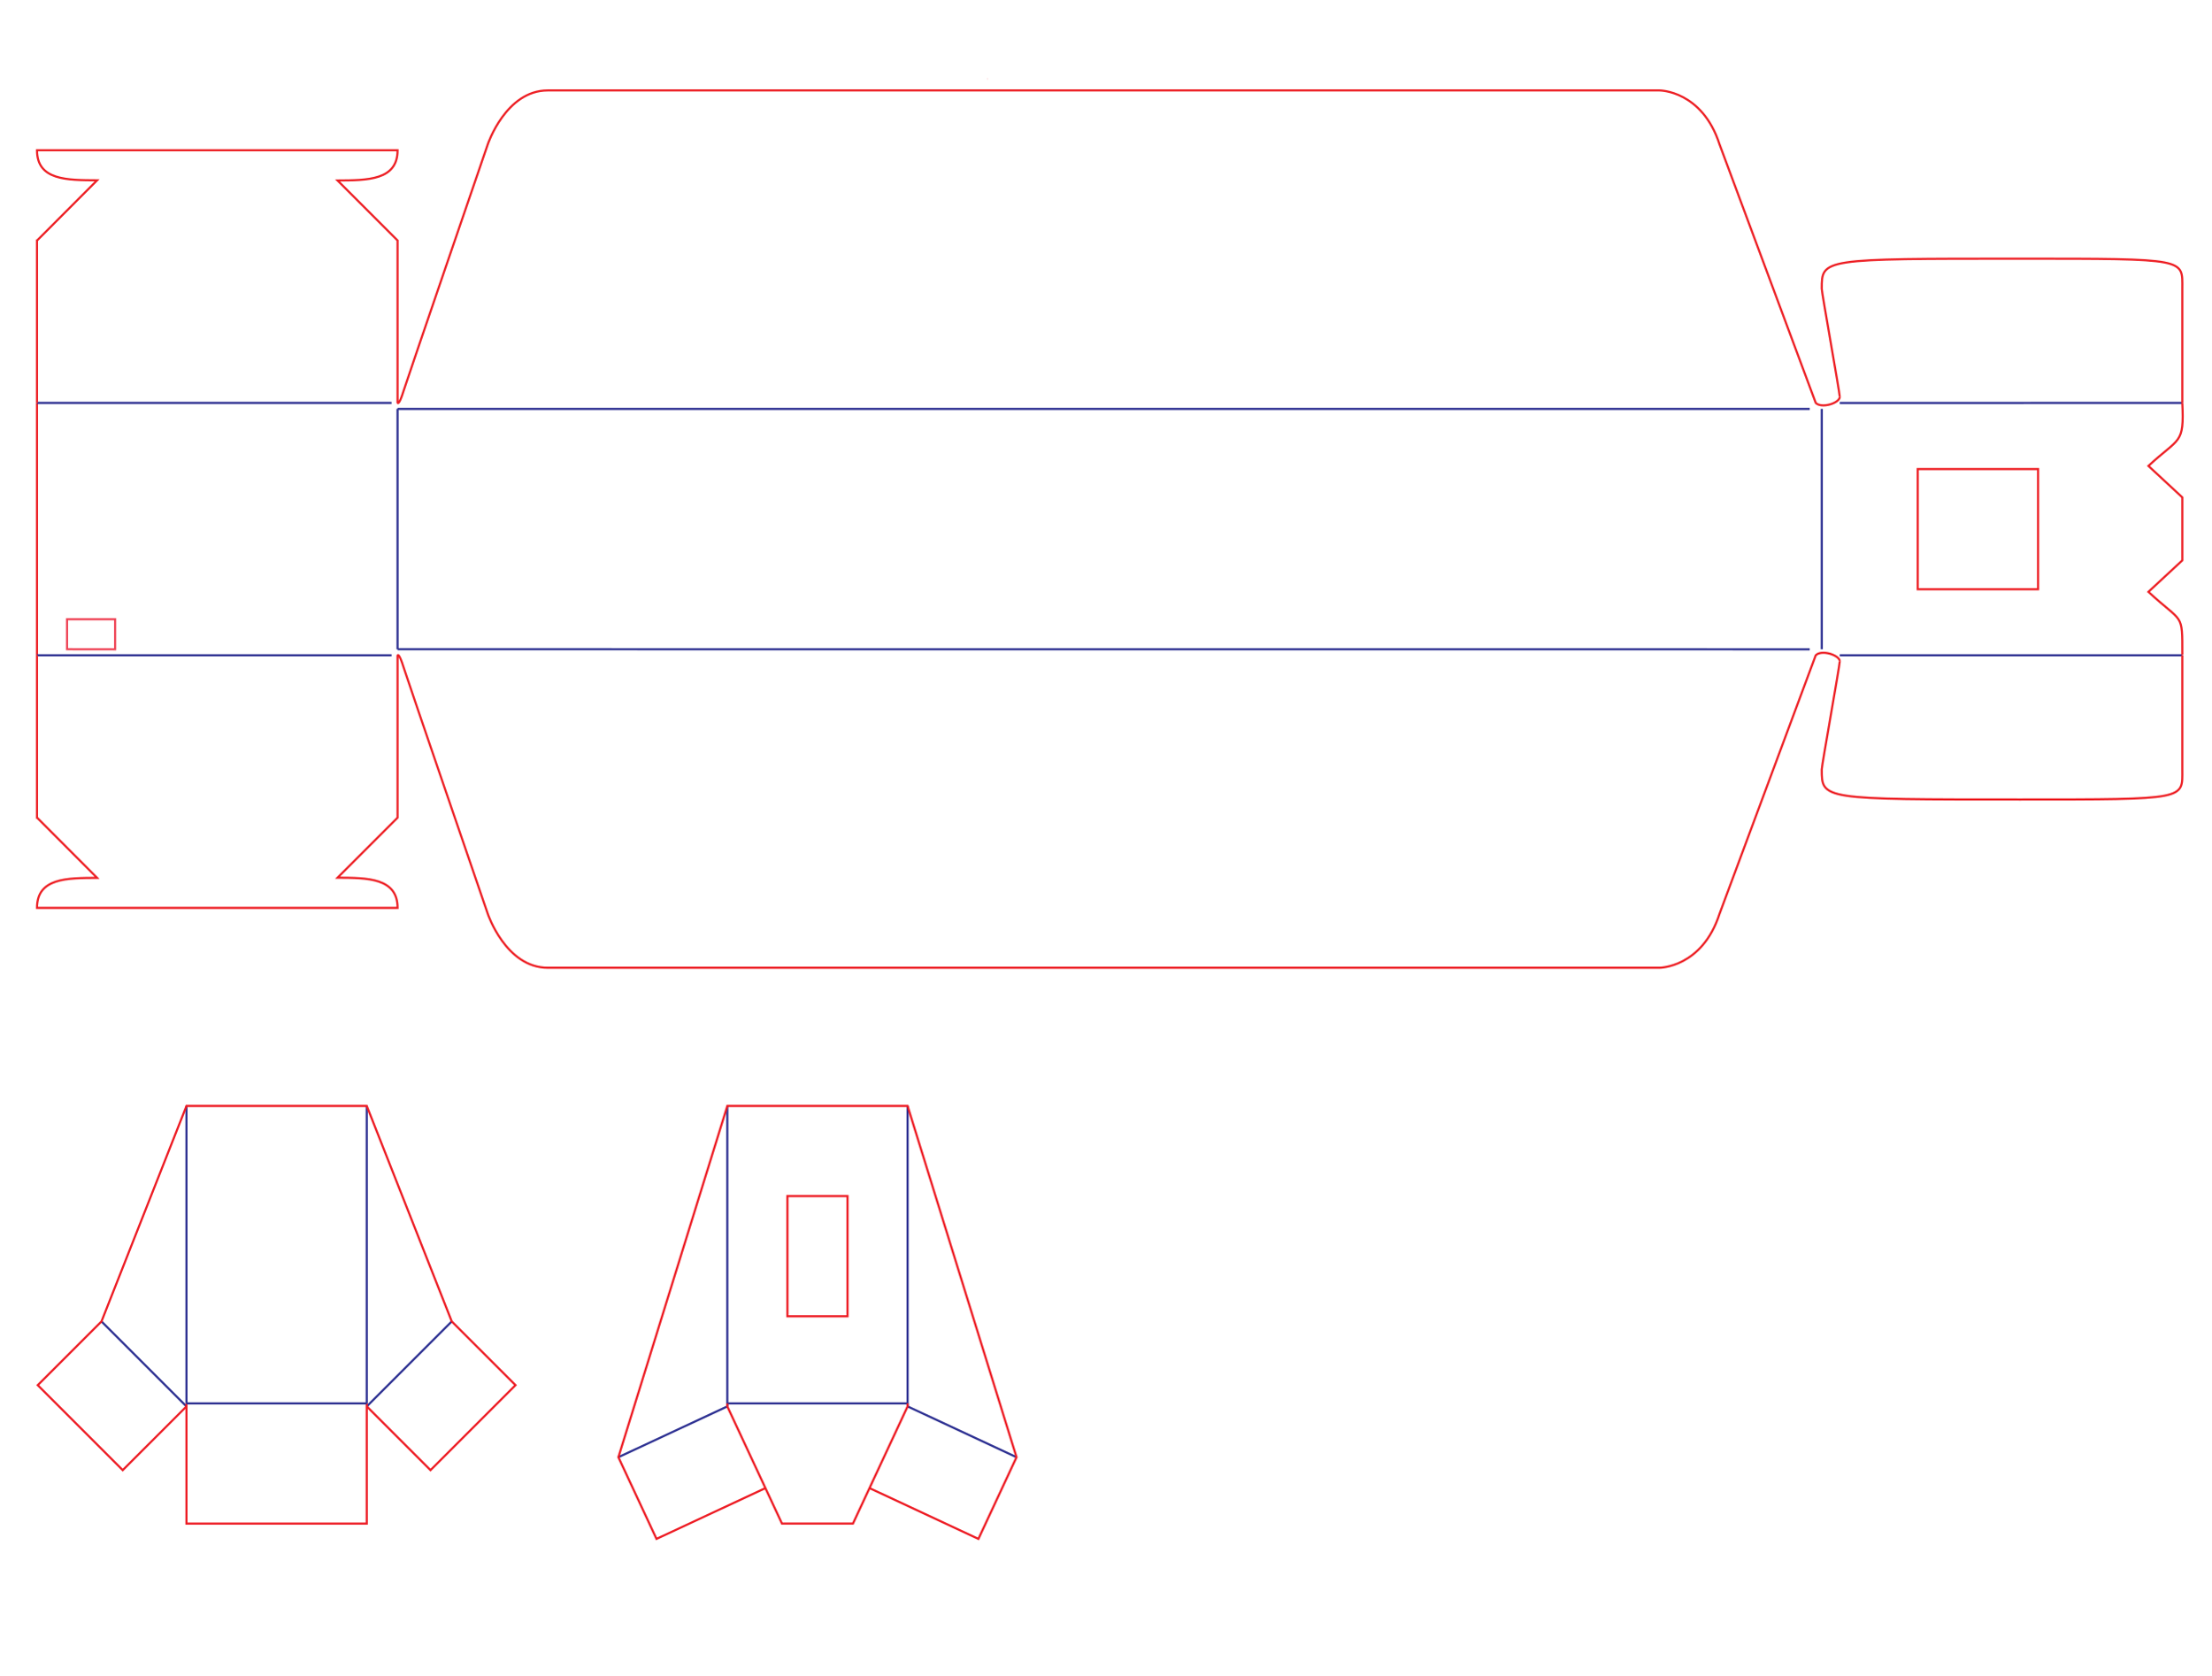
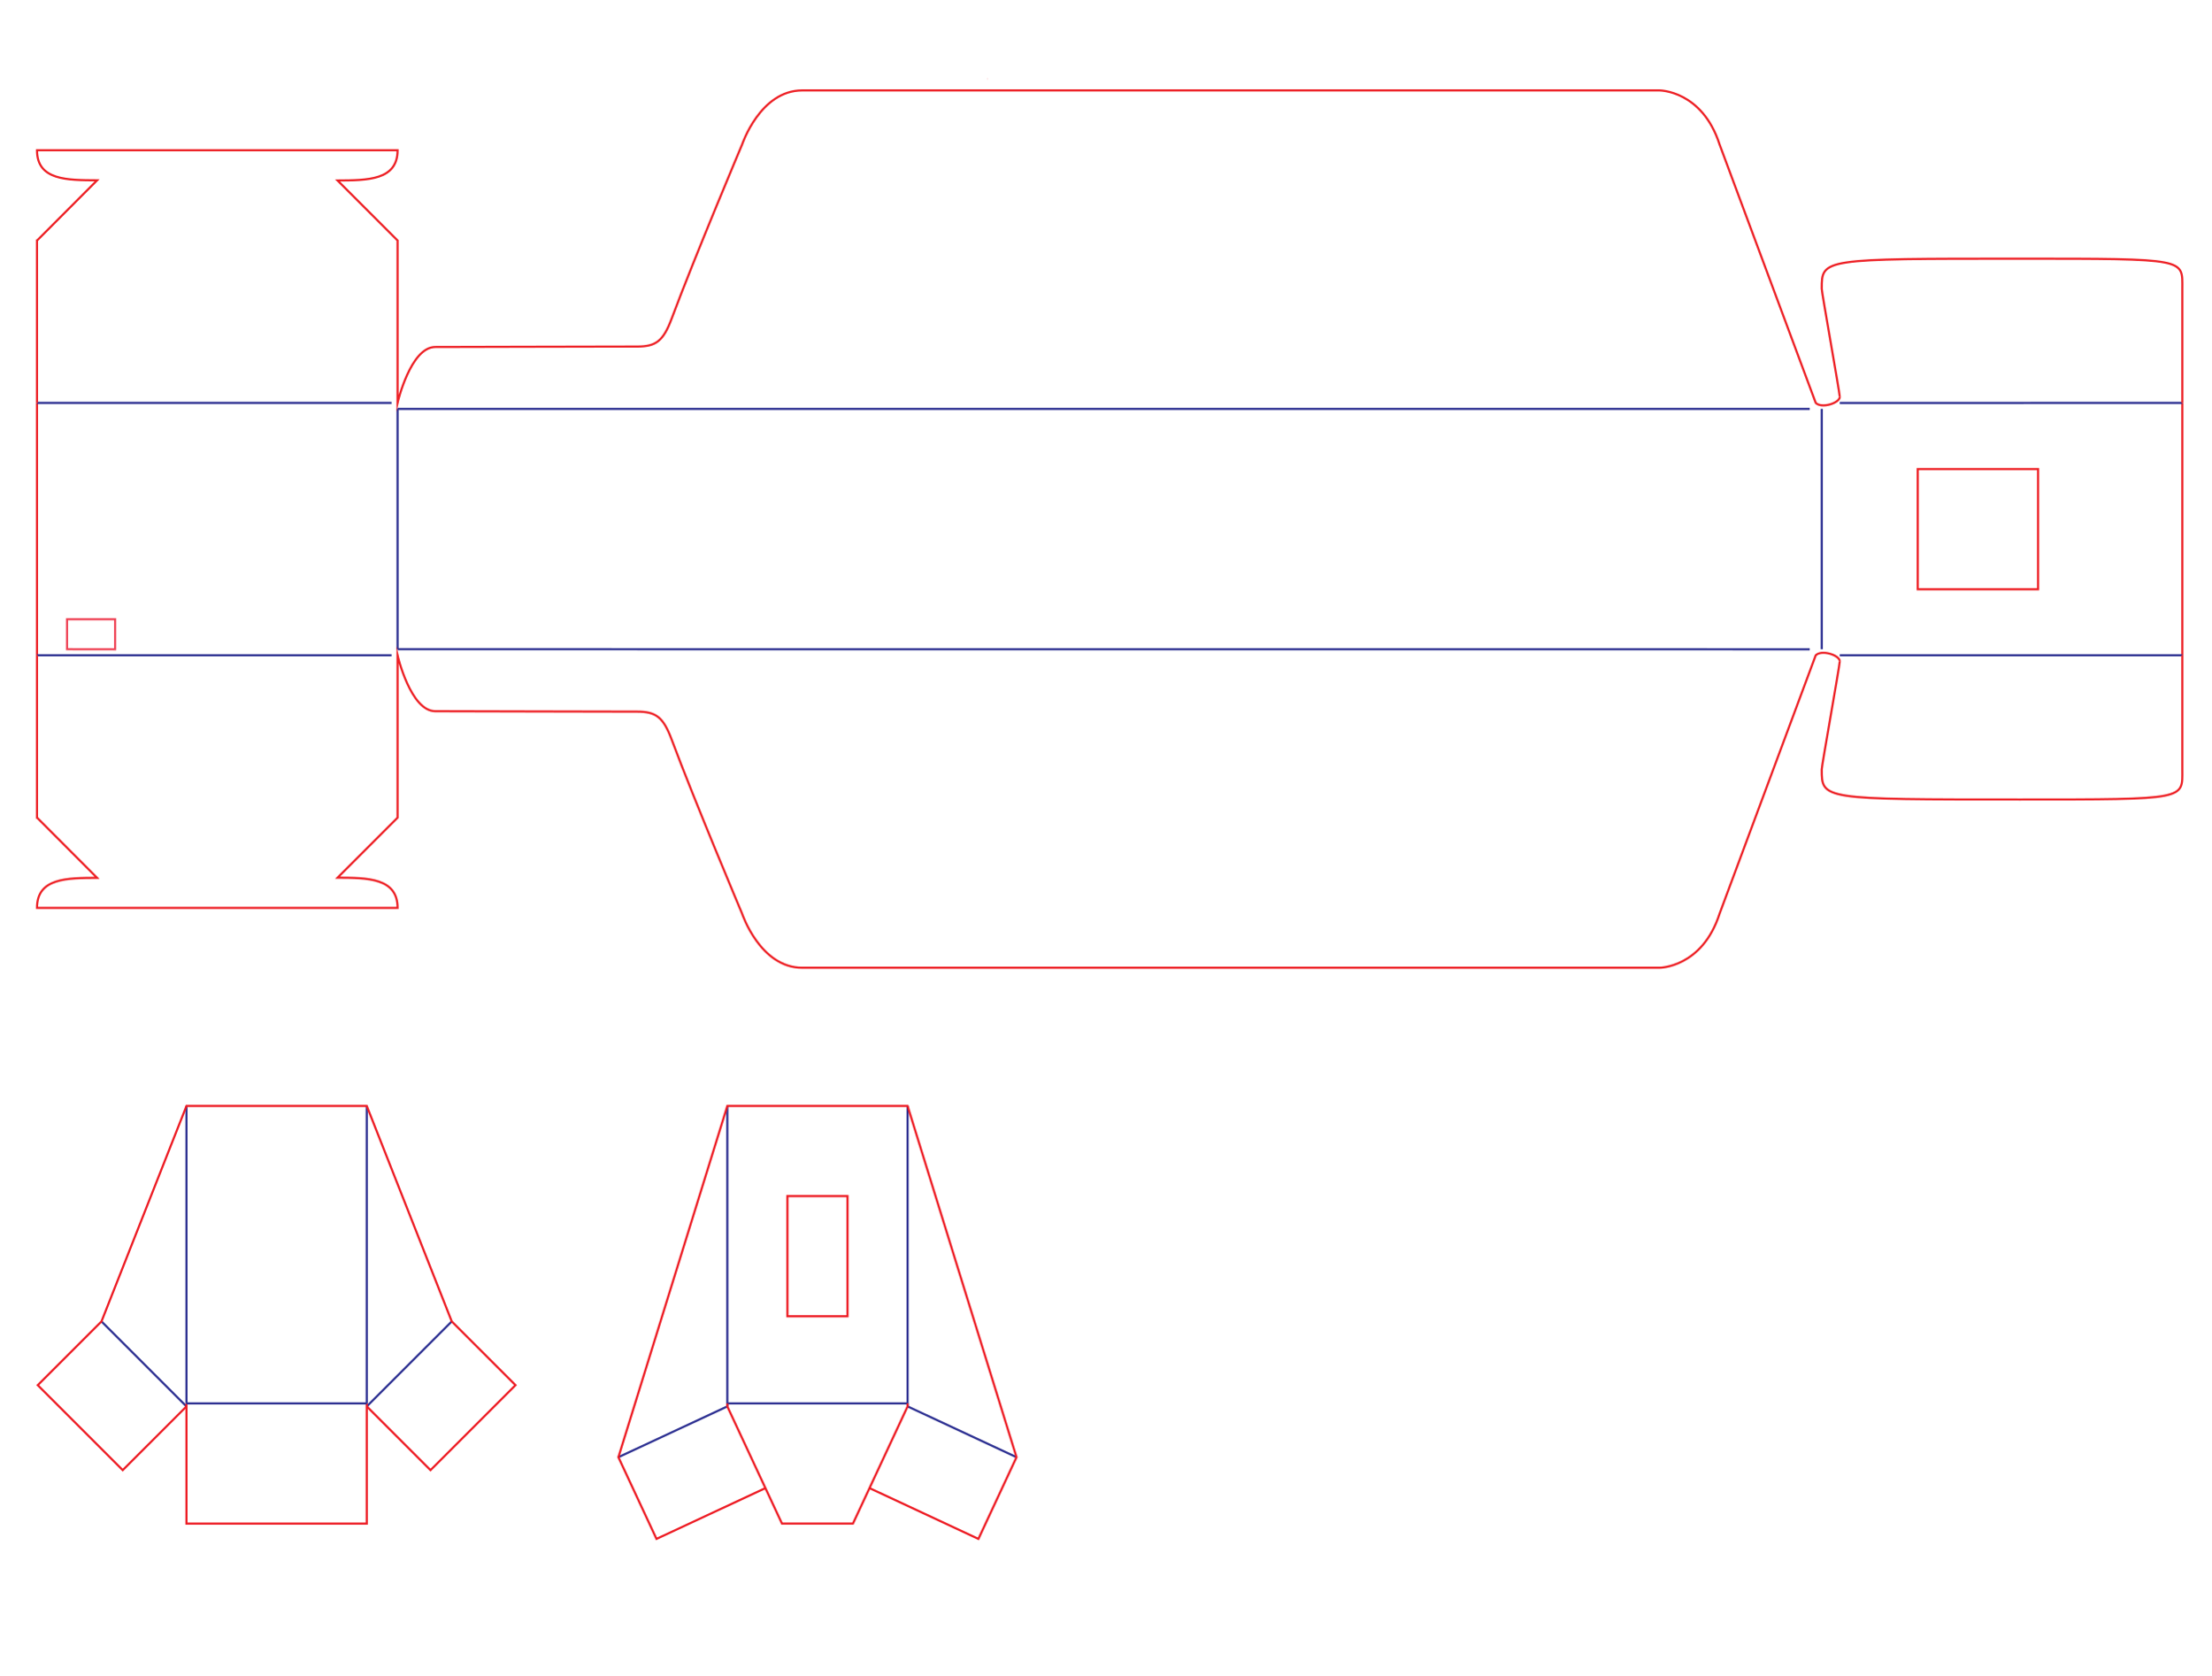
- <svg xmlns="http://www.w3.org/2000/svg" version="1.1" x="0px" y="0px" width="1043px" height="790.5px" viewBox="0 0 1043 790.5" enable-background="new 0 0 1043 790.5" xml:space="preserve" id="svg12687">
-   <defs id="defs12795" />
+ <svg xmlns="http://www.w3.org/2000/svg" version="1.1" x="0px" y="0px" width="1043px" height="790.5px" viewBox="0 0 1043 790.5" enable-background="new 0 0 1043 790.5" xml:space="preserve" id="svg2">
+   <defs id="defs110" />
  <g id="Layer_1">
-     <g id="g12690">
-       <path fill="none" stroke="#ED2025" stroke-miterlimit="10" d="M187.531,309.067" id="path12692" />
-       <path fill="none" stroke="#ED2025" stroke-miterlimit="10" d="M187.531,190.045" id="path12694" />
-       <line fill="none" stroke="#ED2025" stroke-miterlimit="10" x1="17.449" y1="309.103" x2="17.449" y2="190.045" id="line12696" />
-       <path fill="none" stroke="#ED2025" stroke-miterlimit="10" d="M187.531,192.88" id="path12698" />
-       <line fill="none" stroke="#ED2025" stroke-miterlimit="10" x1="187.531" y1="306.233" x2="187.529" y2="306.233" id="line12700" />
-       <path fill="none" stroke="#ED2025" stroke-miterlimit="10" d="M853.67,306.269" id="path12702" />
-       <path fill="none" stroke="#ED2025" stroke-miterlimit="10" d="M853.672,192.882" id="path12704" />
-       <path fill="none" stroke="#ED2025" stroke-miterlimit="10" d="M856.506,309.103" id="path12706" />
-       <path fill="none" stroke="#ED2025" stroke-miterlimit="10" d="M1020.64,190.082" id="path12710" />
-       <rect x="904.623" y="221.264" fill="none" stroke="#ED2025" stroke-miterlimit="10" width="56.762" height="56.692" id="rect12712" />
-       <line fill="none" stroke="#2E3192" stroke-miterlimit="10" x1="184.693" y1="309.103" x2="17.449" y2="309.103" id="line12714" />
-       <line fill="none" stroke="#2E3192" stroke-miterlimit="10" x1="17.449" y1="190.048" x2="184.693" y2="190.048" id="line12716" />
-       <line fill="none" stroke="#2E3192" stroke-miterlimit="10" x1="187.528" y1="192.882" x2="187.528" y2="306.269" id="line12718" />
-       <line fill="none" stroke="#2E3192" stroke-miterlimit="10" x1="853.672" y1="192.882" x2="187.529" y2="192.879" id="line12720" />
-       <line fill="none" stroke="#2E3192" stroke-miterlimit="10" x1="853.67" y1="306.269" x2="187.531" y2="306.233" id="line12722" />
-       <line fill="none" stroke="#2E3192" stroke-miterlimit="10" x1="859.347" y1="306.269" x2="859.347" y2="192.882" id="line12724" />
-       <path fill="none" stroke="#2E3192" stroke-miterlimit="10" d="M853.67,306.269" id="path12726" />
-       <path fill="none" stroke="#2E3192" stroke-miterlimit="10" d="M853.672,192.882" id="path12728" />
-       <line fill="none" stroke="#2E3192" stroke-miterlimit="10" x1="1029.419" y1="309.103" x2="867.844" y2="309.103" id="line12730" />
-       <line fill="none" stroke="#2E3192" stroke-miterlimit="10" x1="867.844" y1="190.08" x2="1029.419" y2="190.048" id="line12732" />
-       <g id="g12734">
-         <path fill="none" stroke="#ED2025" stroke-miterlimit="10" d="M1029.419,309.103c0,7.793,0,46.578,0,53.858     c0,14.174,2.835,14.174-76.535,14.174c-93.543,0-93.543,0-93.543-14.174c0-1.835,8.503-49.078,8.503-51.023" id="path12736" />
-         <path fill="none" stroke="#ED2025" stroke-miterlimit="10" d="M17.449,309.103l0.002,76.607h0.039l28.307,28.389     c-14.174,0.08-28.347,0-28.347,14.172h28.347h113.426h28.307c0-14.172-14.174-14.172-28.307-14.254l28.307-28.307v-76.535     c0,0,0.572-1.682,2.833,5.597c1.682,5.414,39.686,116.221,39.686,116.221s8.504,25.513,28.346,25.513     c20.244,0,133.21-0.001,524.411-0.001c0,0,20.115,0.002,28.348-25.512l45.354-121.89c2.833-2.834,11.338,0,11.338,2.835" id="path12738" />
+     <g id="g5">
+       <path fill="none" stroke="#ED2025" stroke-miterlimit="10" d="M187.531,309.067" id="path7" />
+       <path fill="none" stroke="#ED2025" stroke-miterlimit="10" d="M187.531,190.045" id="path9" />
+       <line fill="none" stroke="#ED2025" stroke-miterlimit="10" x1="17.449" y1="309.103" x2="17.449" y2="190.045" id="line11" />
+       <path fill="none" stroke="#ED2025" stroke-miterlimit="10" d="M187.531,192.88" id="path13" />
+       <line fill="none" stroke="#ED2025" stroke-miterlimit="10" x1="187.531" y1="306.233" x2="187.529" y2="306.233" id="line15" />
+       <path fill="none" stroke="#ED2025" stroke-miterlimit="10" d="M853.67,306.269" id="path17" />
+       <path fill="none" stroke="#ED2025" stroke-miterlimit="10" d="M853.672,192.882" id="path19" />
+       <path fill="none" stroke="#ED2025" stroke-miterlimit="10" d="M856.506,309.103" id="path21" />
+       <line fill="none" stroke="#ED2025" stroke-miterlimit="10" x1="1029.419" y1="190.048" x2="1029.419" y2="309.103" id="line23" />
+       <path fill="none" stroke="#ED2025" stroke-miterlimit="10" d="M1020.64,190.082" id="path25" />
+       <rect x="904.623" y="221.264" fill="none" stroke="#ED2025" stroke-miterlimit="10" width="56.762" height="56.692" id="rect27" />
+       <line fill="none" stroke="#2E3192" stroke-miterlimit="10" x1="184.693" y1="309.103" x2="17.449" y2="309.103" id="line29" />
+       <line fill="none" stroke="#2E3192" stroke-miterlimit="10" x1="17.449" y1="190.048" x2="184.693" y2="190.048" id="line31" />
+       <line fill="none" stroke="#2E3192" stroke-miterlimit="10" x1="187.528" y1="192.882" x2="187.528" y2="306.269" id="line33" />
+       <line fill="none" stroke="#2E3192" stroke-miterlimit="10" x1="853.672" y1="192.882" x2="187.529" y2="192.879" id="line35" />
+       <line fill="none" stroke="#2E3192" stroke-miterlimit="10" x1="853.67" y1="306.269" x2="187.531" y2="306.233" id="line37" />
+       <line fill="none" stroke="#2E3192" stroke-miterlimit="10" x1="859.347" y1="306.269" x2="859.347" y2="192.882" id="line39" />
+       <path fill="none" stroke="#2E3192" stroke-miterlimit="10" d="M853.67,306.269" id="path41" />
+       <path fill="none" stroke="#2E3192" stroke-miterlimit="10" d="M853.672,192.882" id="path43" />
+       <line fill="none" stroke="#2E3192" stroke-miterlimit="10" x1="1029.419" y1="309.103" x2="867.844" y2="309.103" id="line45" />
+       <line fill="none" stroke="#2E3192" stroke-miterlimit="10" x1="867.844" y1="190.08" x2="1029.419" y2="190.048" id="line47" />
+       <g id="g49">
+         <path fill="none" stroke="#ED2025" stroke-miterlimit="10" d="M1029.419,309.103c0,7.793,0,46.578,0,53.858     c0,14.174,2.835,14.174-76.535,14.174c-93.543,0-93.543,0-93.543-14.174c0-1.835,8.503-49.078,8.503-51.023" id="path51" />
+         <path stroke-miterlimit="10" d="m 17.449,309.103 0.002,76.607 0.039,0 28.307,28.389 c -14.174,0.08 -28.347,0 -28.347,14.172 l 28.347,0 113.426,0 28.307,0 c 0,-14.172 -14.174,-14.172 -28.307,-14.254 l 28.307,-28.307 0,-76.535 c 0,0 6.116,26.308 17.813,26.308 20.858,0 63.843,0.206 95.219,0.206 8.856,0 12.286,2.54 16.275,13.224 10.991,29.436 33.212,82.08 33.212,82.08 0,0 2.126,6.378 6.732,12.757 4.606,6.378 11.693,12.757 21.614,12.757 20.244,0 13.21,-10e-4 404.411,-10e-4 0,0 20.115,0.002 28.348,-25.512 l 45.354,-121.89 c 2.833,-2.834 11.338,0 11.338,2.835" id="path53" style="fill:none;stroke:#ed2025;stroke-miterlimit:10" />
      </g>
-       <polygon fill="none" stroke="#EF4557" stroke-miterlimit="10" points="54.301,306.269 54.301,292.096 31.624,292.096     31.622,306.234   " id="polygon12740" />
-       <g id="g12742">
-         <path fill="none" stroke="#ED2025" stroke-miterlimit="10" d="M1029.419,190.047c0-7.793,0-46.578,0-53.858     c0-14.174,2.835-14.174-76.535-14.174c-93.543,0-93.543,0-93.543,14.174c0,1.835,8.503,49.078,8.503,51.023" id="path12744" />
-         <path fill="none" stroke="#ED2025" stroke-miterlimit="10" d="M17.449,190.047l0.002-76.607h0.039l28.307-28.389     c-14.174-0.08-28.347,0-28.347-14.172h28.347h113.426h28.307c0,14.172-14.174,14.172-28.307,14.254l28.307,28.307v76.535     c0,0,0.572,1.682,2.833-5.597c1.682-5.414,39.686-116.221,39.686-116.221s8.504-25.513,28.346-25.513     c20.244,0,133.21,0.001,524.411,0.001c0,0,20.115-0.002,28.348,25.512l45.353,121.89c2.833,2.834,11.339,0,11.339-2.835" id="path12746" />
+       <polygon fill="none" stroke="#EF4557" stroke-miterlimit="10" points="54.301,306.269 54.301,292.096 31.624,292.096     31.622,306.234   " id="polygon55" />
+       <line fill="none" stroke="#ED1C24" x1="465.901" y1="37.164" x2="465.854" y2="37.164" id="line63" />
+       <g transform="matrix(1,0,0,-1,0,499.1501)" id="g49-0">
+         <path style="fill:none;stroke:#ed2025;stroke-miterlimit:10" stroke-miterlimit="10" d="m 1029.419,309.103 c 0,7.793 0,46.578 0,53.858 0,14.174 2.835,14.174 -76.535,14.174 -93.543,0 -93.543,0 -93.543,-14.174 0,-1.835 8.503,-49.078 8.503,-51.023" id="path51-6" />
+         <path stroke-miterlimit="10" d="m 17.449,309.103 0.002,76.607 0.039,0 28.307,28.389 c -14.174,0.08 -28.347,0 -28.347,14.172 l 28.347,0 113.426,0 28.307,0 c 0,-14.172 -14.174,-14.172 -28.307,-14.254 l 28.307,-28.307 0,-76.535 c 0,0 6.116,26.308 17.813,26.308 20.858,0 63.843,0.206 95.219,0.206 8.856,0 12.286,2.54 16.275,13.224 10.991,29.436 33.212,82.08 33.212,82.08 0,0 2.126,6.378 6.732,12.757 4.606,6.378 11.693,12.757 21.614,12.757 20.244,0 13.21,-10e-4 404.411,-10e-4 0,0 20.115,0.002 28.348,-25.512 l 45.354,-121.89 c 2.833,-2.834 11.338,0 11.338,2.835" id="path53-6" style="fill:none;stroke:#ed2025;stroke-miterlimit:10" />
      </g>
-       <line fill="none" stroke="#ED1C24" x1="465.901" y1="37.164" x2="465.854" y2="37.164" id="line12748" />
-       <path style="fill:#ff0000;stroke:#ed2025;stroke-width:1px;stroke-linecap:butt;stroke-linejoin:miter;stroke-opacity:1;fill-opacity:0" d="m 1029.426,190.075 c 0.934,19.726 -1.318,16.073 -16,29.699 l 16,14.85 0,14.85 0,14.85 -16,14.85 c 16.362,15.178 16,9.367 16,29.699" id="path12799" />
    </g>
-     <g id="g12750">
-       <line fill="none" stroke="#2E3192" stroke-miterlimit="10" x1="172.998" y1="521.701" x2="172.998" y2="662.018" id="line12752" />
-       <line fill="none" stroke="#2E3192" stroke-miterlimit="10" x1="87.958" y1="521.701" x2="87.958" y2="662.018" id="line12754" />
-       <line fill="none" stroke="#2E3192" stroke-miterlimit="10" x1="87.958" y1="663.434" x2="47.87" y2="623.346" id="line12756" />
-       <line fill="none" stroke="#2E3192" stroke-miterlimit="10" x1="172.998" y1="663.434" x2="213.085" y2="623.346" id="line12758" />
-       <polyline fill="none" stroke="#ED1C24" points="87.958,663.434 57.892,693.498 17.804,653.41 47.87,623.346 87.958,521.701     172.998,521.701 213.085,623.346 243.152,653.41 203.064,693.498 172.998,663.434   " id="polyline12760" />
-       <polyline fill="none" stroke="#ED1C24" points="87.958,662.018 87.958,718.711 172.998,718.711 172.998,662.018   " id="polyline12762" />
-       <line fill="none" stroke="#2E3192" stroke-miterlimit="10" x1="172.998" y1="662.018" x2="87.958" y2="662.018" id="line12764" />
+     <g id="g65">
+       <line fill="none" stroke="#2E3192" stroke-miterlimit="10" x1="172.998" y1="521.701" x2="172.998" y2="662.018" id="line67" />
+       <line fill="none" stroke="#2E3192" stroke-miterlimit="10" x1="87.958" y1="521.701" x2="87.958" y2="662.018" id="line69" />
+       <line fill="none" stroke="#2E3192" stroke-miterlimit="10" x1="87.958" y1="663.434" x2="47.87" y2="623.346" id="line71" />
+       <line fill="none" stroke="#2E3192" stroke-miterlimit="10" x1="172.998" y1="663.434" x2="213.085" y2="623.346" id="line73" />
+       <polyline fill="none" stroke="#ED1C24" points="87.958,663.434 57.892,693.498 17.804,653.41 47.87,623.346 87.958,521.701     172.998,521.701 213.085,623.346 243.152,653.41 203.064,693.498 172.998,663.434   " id="polyline75" />
+       <polyline fill="none" stroke="#ED1C24" points="87.958,662.018 87.958,718.711 172.998,718.711 172.998,662.018   " id="polyline77" />
+       <line fill="none" stroke="#2E3192" stroke-miterlimit="10" x1="172.998" y1="662.018" x2="87.958" y2="662.018" id="line79" />
    </g>
-     <g id="g12766">
-       <rect x="371.423" y="564.221" fill="none" stroke="#ED1C24" width="28.347" height="56.693" id="rect12768" />
-       <path fill="none" stroke="#ED1C24" d="M343.077,663.434" id="path12770" />
-       <path fill="none" stroke="#ED1C24" d="M343.077,521.701" id="path12772" />
-       <path fill="none" stroke="#ED1C24" d="M428.116,521.701" id="path12774" />
-       <path fill="none" stroke="#ED1C24" d="M428.116,663.434" id="path12776" />
-       <line fill="none" stroke="#2E3192" stroke-miterlimit="10" x1="428.116" y1="663.434" x2="479.497" y2="687.393" id="line12778" />
-       <line fill="none" stroke="#2E3192" stroke-miterlimit="10" x1="343.077" y1="663.434" x2="291.696" y2="687.393" id="line12780" />
-       <line fill="none" stroke="#2E3192" stroke-miterlimit="10" x1="343.077" y1="662.018" x2="428.116" y2="662.018" id="line12782" />
-       <line fill="none" stroke="#2E3192" stroke-miterlimit="10" x1="343.077" y1="521.701" x2="343.077" y2="663.434" id="line12784" />
-       <line fill="none" stroke="#2E3192" stroke-miterlimit="10" x1="428.116" y1="521.701" x2="428.116" y2="663.434" id="line12786" />
-       <polyline fill="none" stroke="#ED1C24" points="361.046,701.969 309.666,725.93 291.696,687.393 343.077,521.701 428.116,521.701     479.497,687.393 461.527,725.93 410.146,701.969   " id="polyline12788" />
-       <polyline fill="none" stroke="#ED1C24" points="428.116,662.018 428.116,663.434 402.339,718.709 368.853,718.709     343.077,663.434 343.077,662.018   " id="polyline12790" />
+     <g id="g81">
+       <rect x="371.423" y="564.221" fill="none" stroke="#ED1C24" width="28.347" height="56.693" id="rect83" />
+       <path fill="none" stroke="#ED1C24" d="M343.077,663.434" id="path85" />
+       <path fill="none" stroke="#ED1C24" d="M343.077,521.701" id="path87" />
+       <path fill="none" stroke="#ED1C24" d="M428.116,521.701" id="path89" />
+       <path fill="none" stroke="#ED1C24" d="M428.116,663.434" id="path91" />
+       <line fill="none" stroke="#2E3192" stroke-miterlimit="10" x1="428.116" y1="663.434" x2="479.497" y2="687.393" id="line93" />
+       <line fill="none" stroke="#2E3192" stroke-miterlimit="10" x1="343.077" y1="663.434" x2="291.696" y2="687.393" id="line95" />
+       <line fill="none" stroke="#2E3192" stroke-miterlimit="10" x1="343.077" y1="662.018" x2="428.116" y2="662.018" id="line97" />
+       <line fill="none" stroke="#2E3192" stroke-miterlimit="10" x1="343.077" y1="521.701" x2="343.077" y2="663.434" id="line99" />
+       <line fill="none" stroke="#2E3192" stroke-miterlimit="10" x1="428.116" y1="521.701" x2="428.116" y2="663.434" id="line101" />
+       <polyline fill="none" stroke="#ED1C24" points="361.046,701.969 309.666,725.93 291.696,687.393 343.077,521.701 428.116,521.701     479.497,687.393 461.527,725.93 410.146,701.969   " id="polyline103" />
+       <polyline fill="none" stroke="#ED1C24" points="428.116,662.018 428.116,663.434 402.339,718.709 368.853,718.709     343.077,663.434 343.077,662.018   " id="polyline105" />
    </g>
  </g>
-   <g id="printing">
- </g>
+   <g id="printing" />
</svg>
